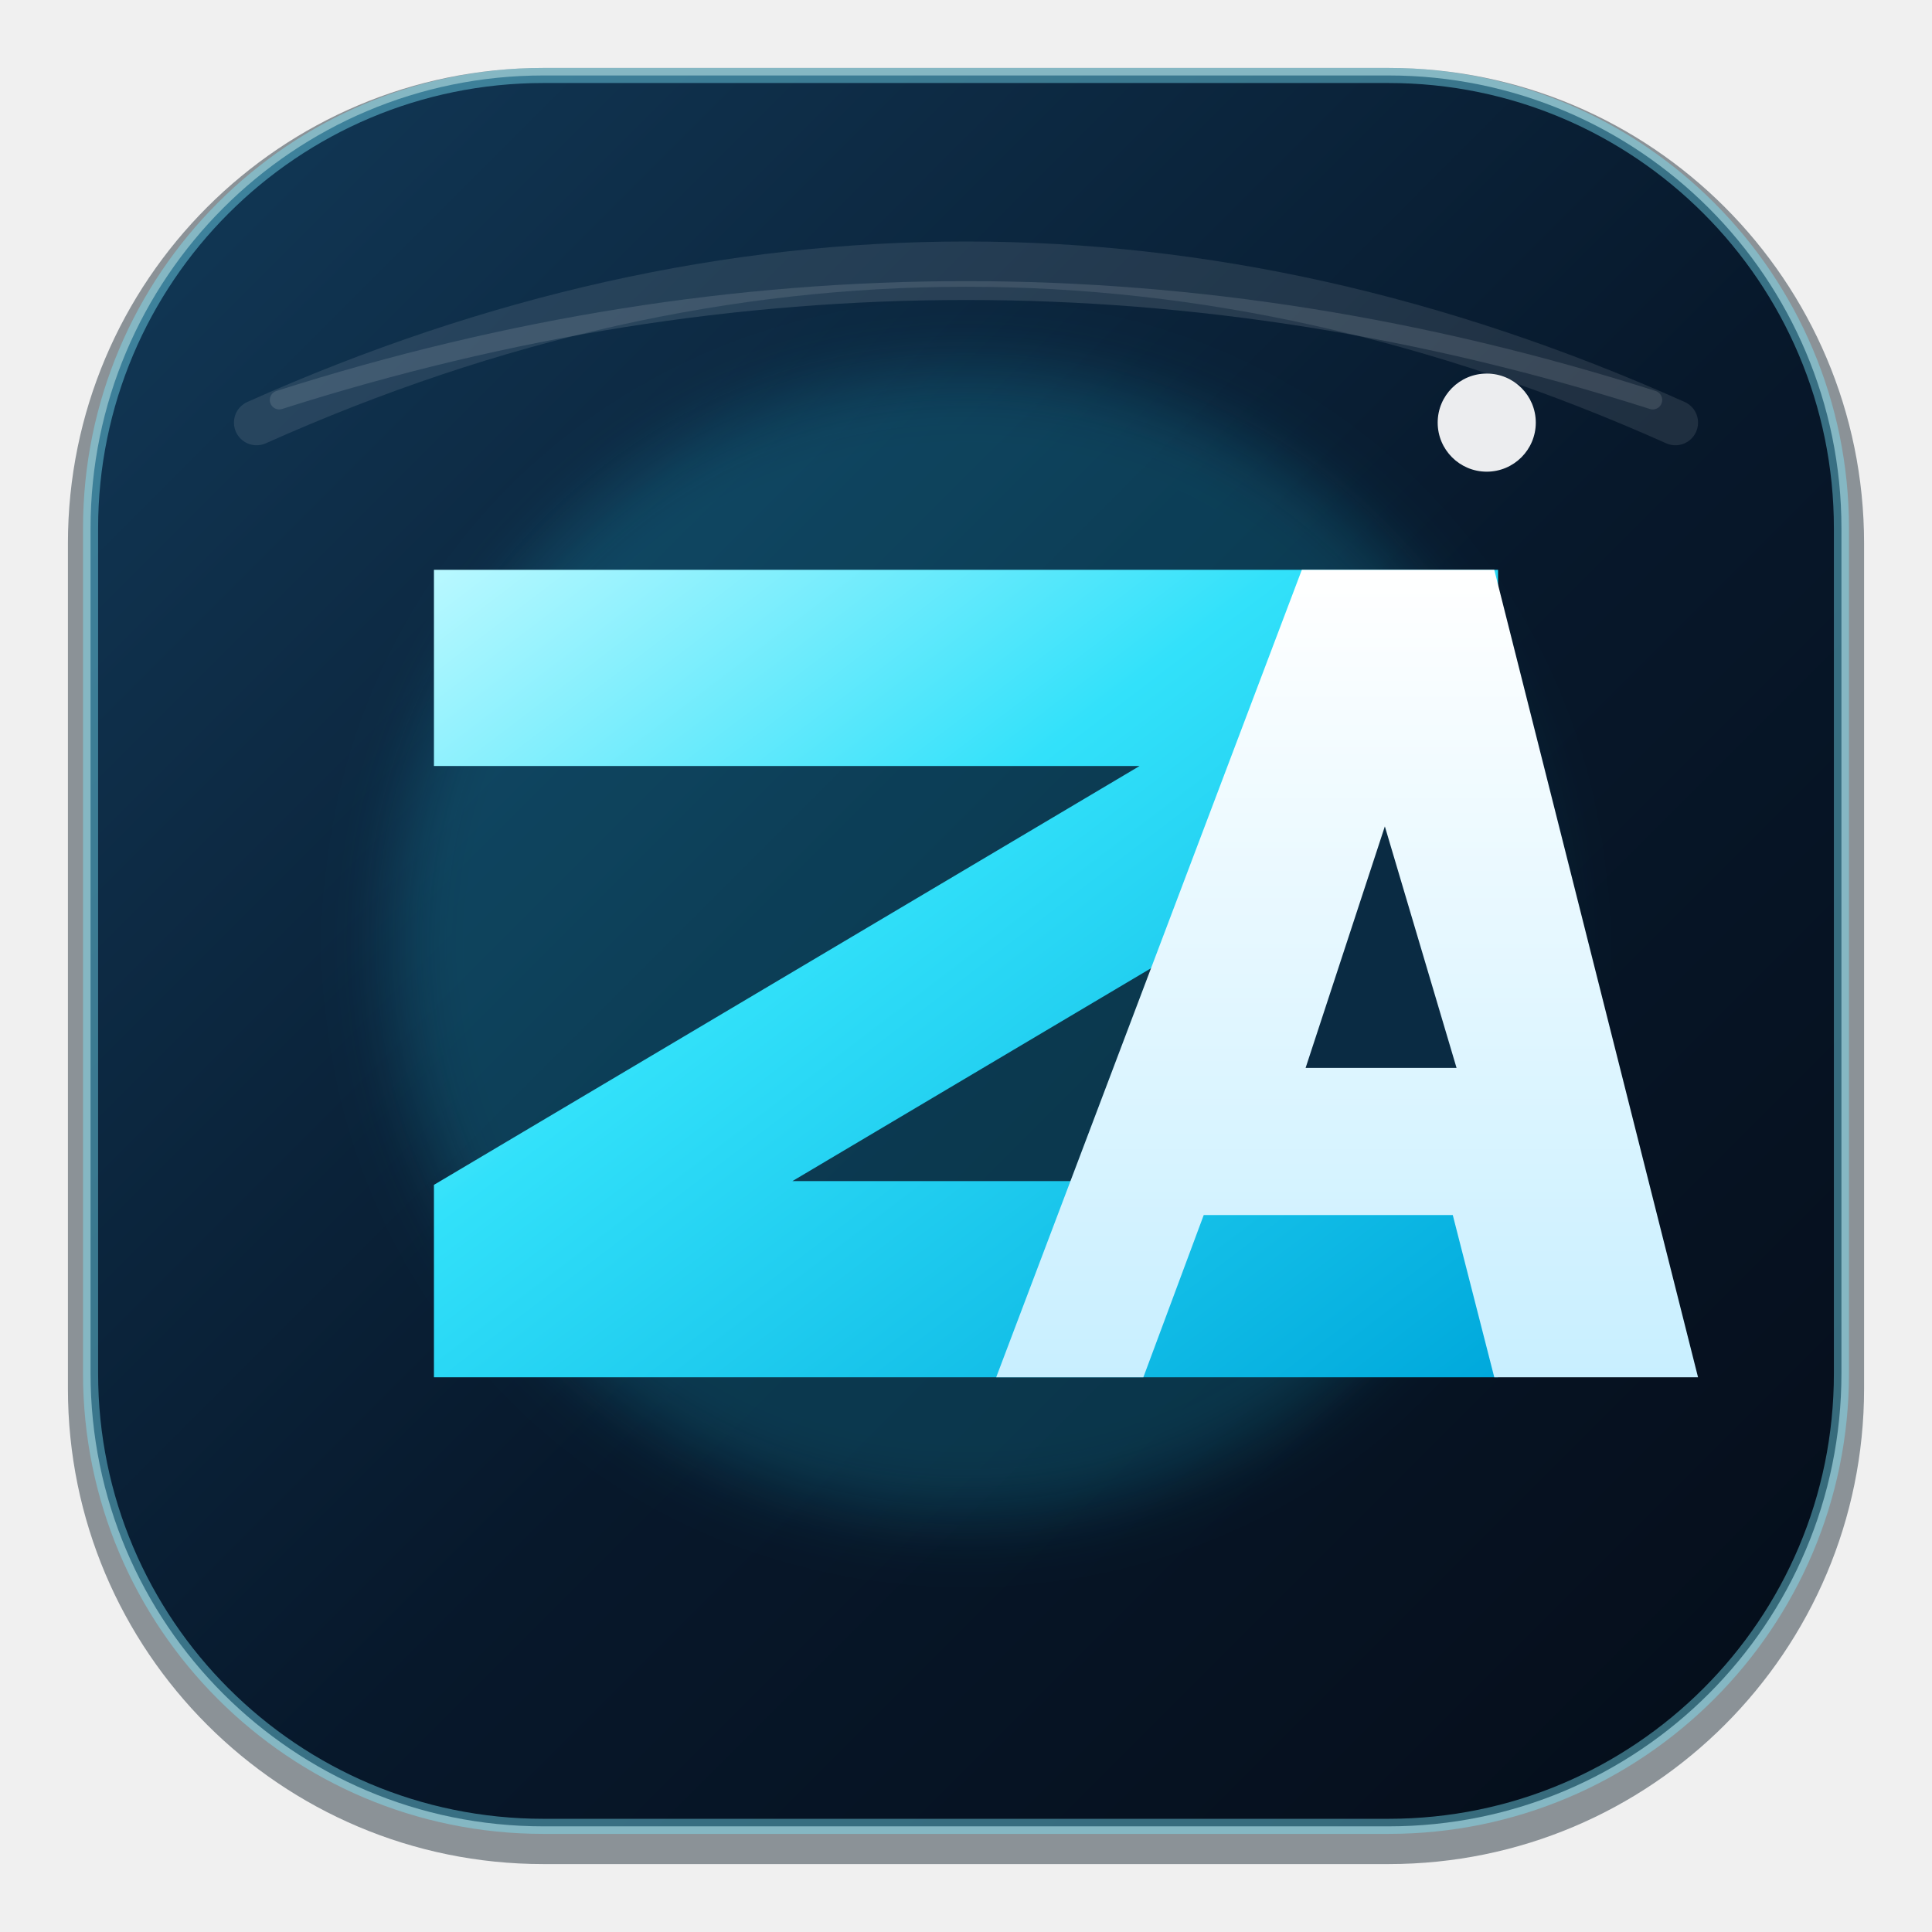
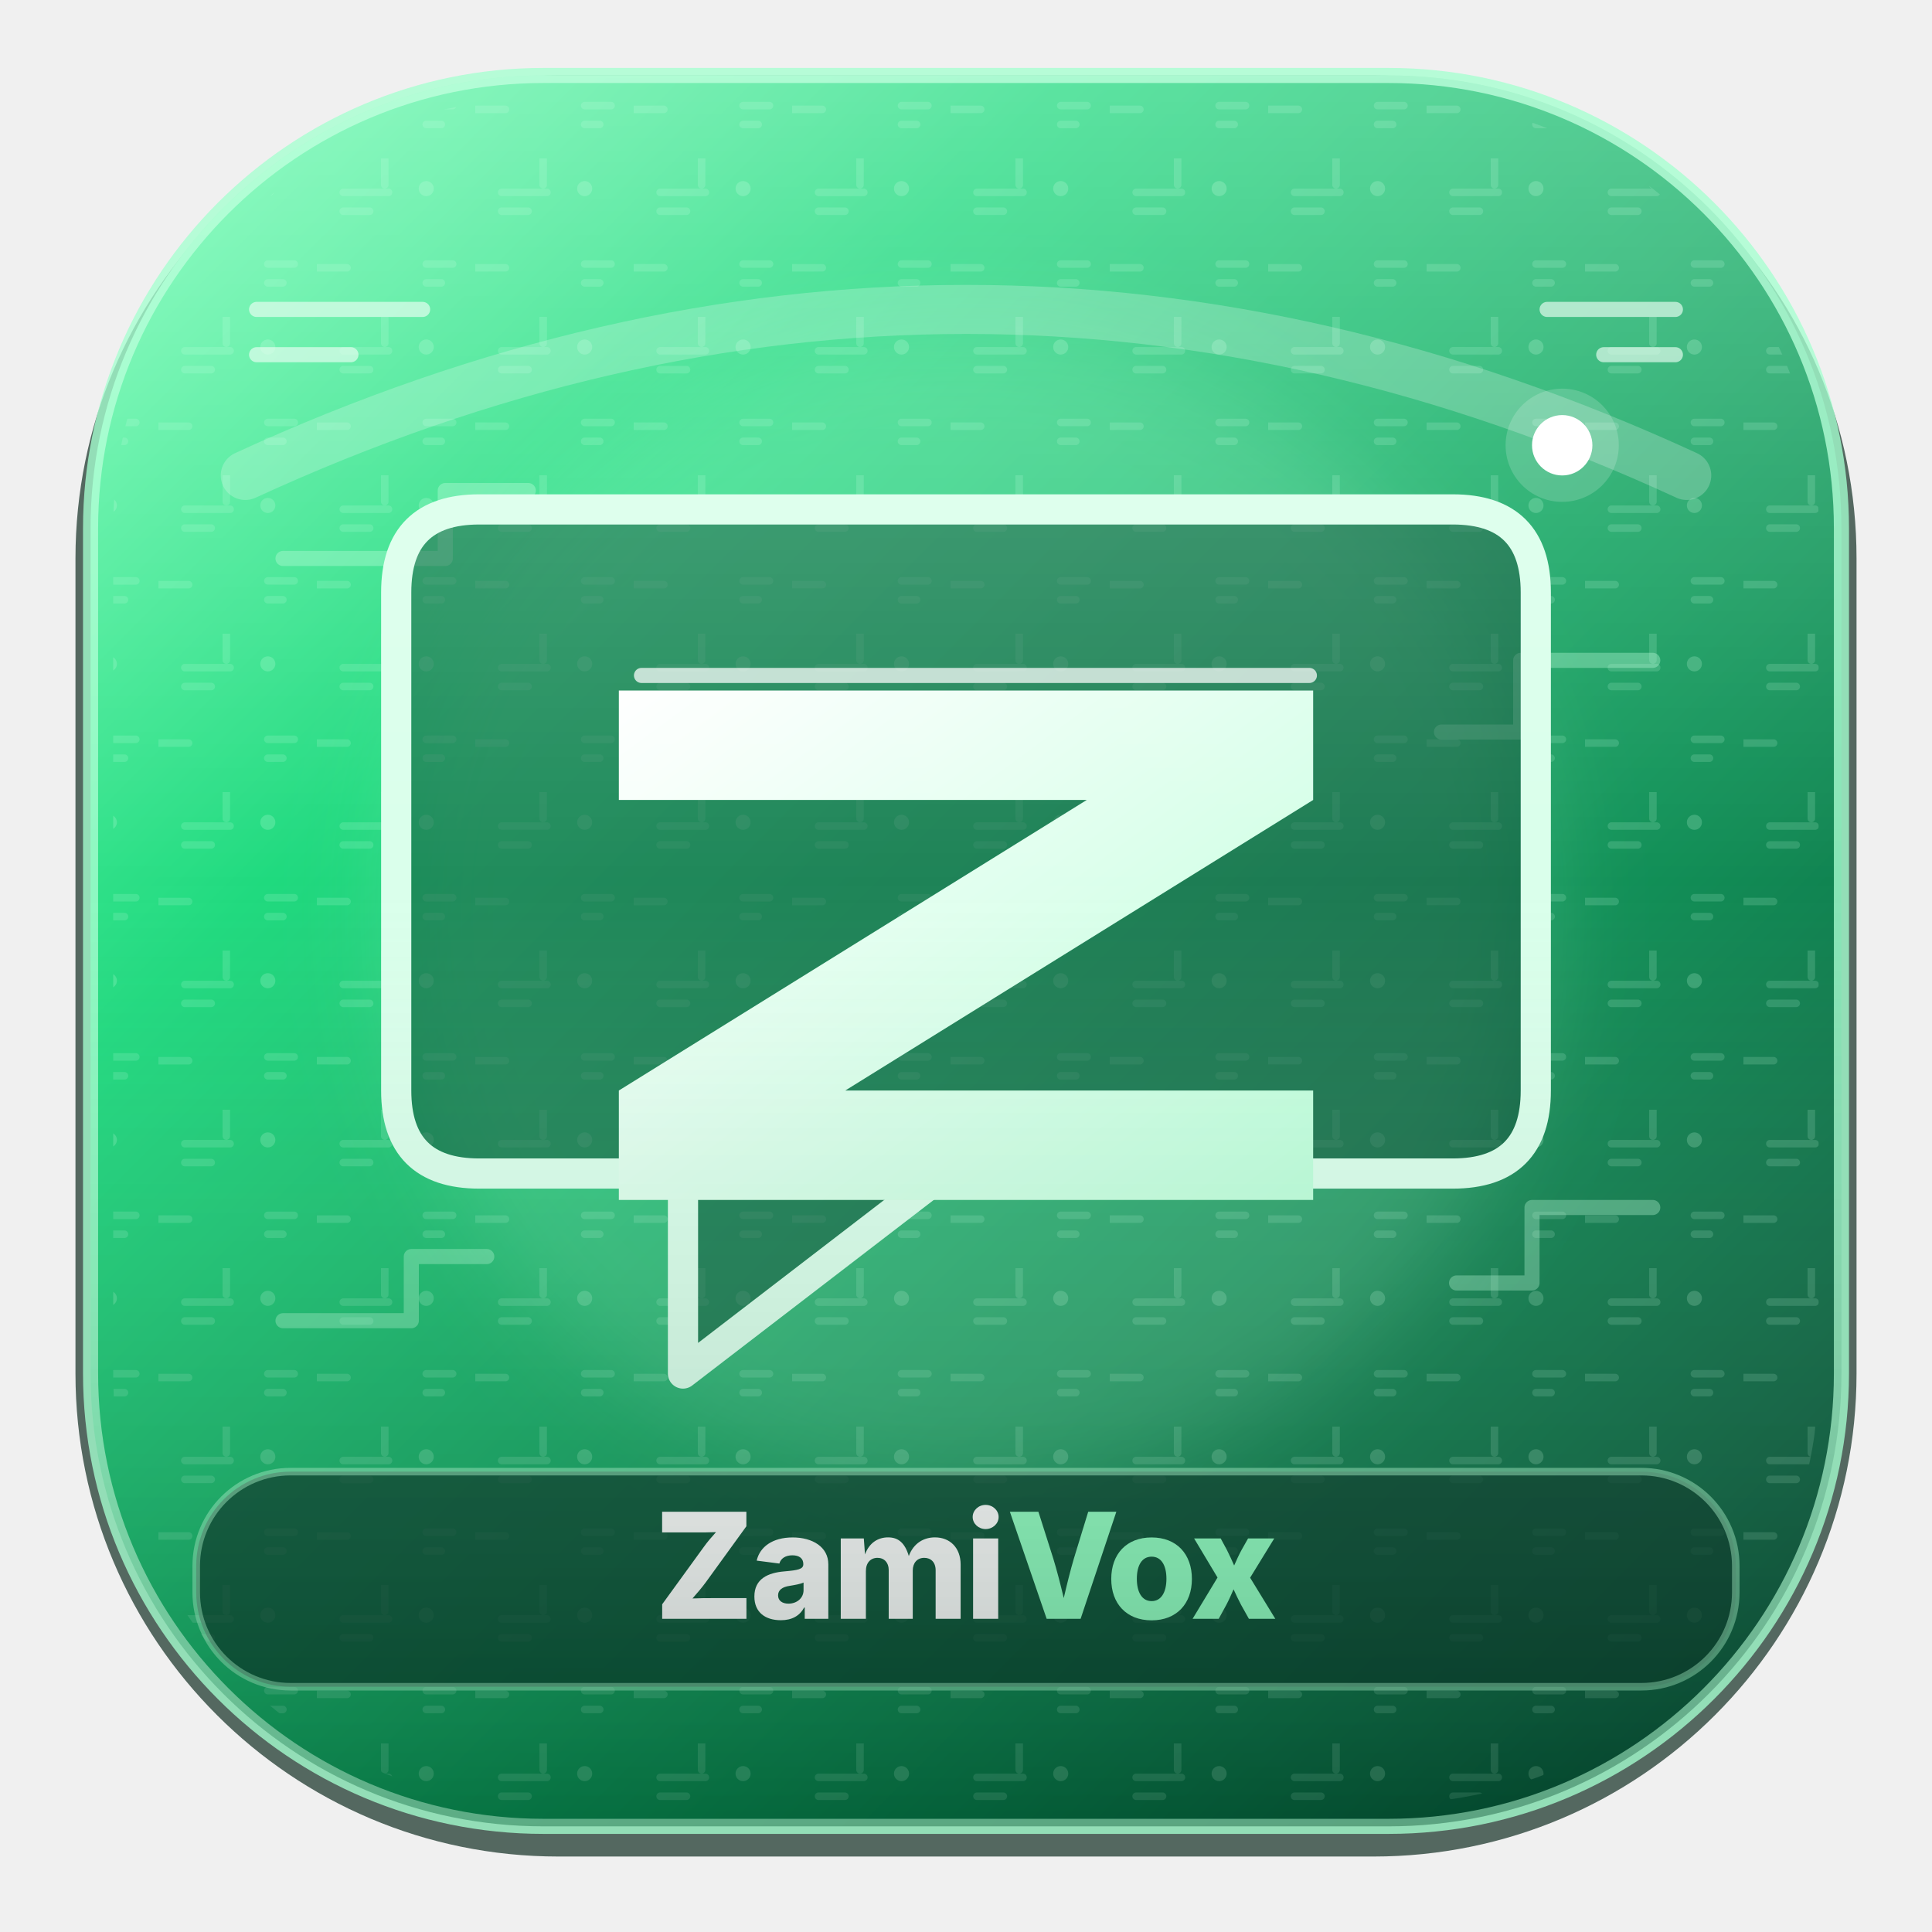
<svg xmlns="http://www.w3.org/2000/svg" viewBox="0 0 512 512" role="img" aria-labelledby="title">
  <defs>
-     <linearGradient id="bg" x1="0" y1="0" x2="1" y2="1">
-       <stop stop-color="#123a59" />
-       <stop offset=".55" stop-color="#07182b" />
-       <stop offset="1" stop-color="#050d19" />
+     <linearGradient id="emerald" x1="0" y1="0" x2="1" y2="1">
+       <stop stop-color="#72ffb4" />
+       <stop offset=".28" stop-color="#16d879" />
+       <stop offset=".68" stop-color="#07894f" />
+       <stop offset="1" stop-color="#03452f" />
    </linearGradient>
-     <linearGradient id="cyan" x1="0" y1="0" x2="1" y2="1">
-       <stop stop-color="#b8f8ff" />
-       <stop offset=".4" stop-color="#32e1fa" />
-       <stop offset="1" stop-color="#00a9dc" />
+     <linearGradient id="glass" x1="0" y1="0" x2="0" y2="1">
+       <stop stop-color="#ffffff" stop-opacity=".3" />
+       <stop offset=".46" stop-color="#ffffff" stop-opacity=".04" />
+       <stop offset="1" stop-color="#001d12" stop-opacity=".3" />
    </linearGradient>
-     <linearGradient id="white" x1="0" y1="0" x2="0" y2="1">
-       <stop stop-color="#fff" />
-       <stop offset="1" stop-color="#c8efff" />
+     <linearGradient id="mark" x1="0" y1="0" x2="1" y2="1">
+       <stop stop-color="#ffffff" />
+       <stop offset="1" stop-color="#baffd9" />
    </linearGradient>
-     <filter id="glow" x="-30%" y="-30%" width="160%" height="160%">
-       <feGaussianBlur stdDeviation="9" />
+     <pattern id="code" width="42" height="42" patternUnits="userSpaceOnUse">
+       <path d="M7 9h12M7 14h7M29 28h7M29 33h4M18 0v7M0 29h8" fill="none" stroke="#c5ffe0" stroke-opacity=".17" stroke-width="2" stroke-linecap="round" />
+       <circle cx="29" cy="8" r="2" fill="#c5ffe0" fill-opacity=".22" />
+     </pattern>
+     <filter id="shadow" x="-30%" y="-30%" width="160%" height="160%">
+       <feGaussianBlur stdDeviation="13" />
    </filter>
  </defs>
-   <rect x="18" y="18" width="476" height="476" rx="126" fill="#00101d" opacity=".42" />
-   <rect x="24" y="20" width="464" height="464" rx="120" fill="url(#bg)" stroke="#7deaff" stroke-opacity=".42" stroke-width="4" />
-   <path d="M68 112 Q256 28 444 112" fill="none" stroke="#fff" stroke-opacity=".1" stroke-width="12" stroke-linecap="round" />
-   <circle cx="256" cy="250" r="152" fill="#1acff4" opacity=".18" filter="url(#glow)" />
-   <path d="M115 151 H397 V202 L210 313 H397 V365 H115 V314 L302 203 H115 Z" fill="url(#cyan)" />
-   <path d="M278 365 L359 151 H410 L464 365 H410 L399 322 H333 L317 365 Z" fill="url(#white)" transform="translate(-14 0)" />
-   <path d="M346 283 H386 L367 219 Z" fill="#0a2b43" />
-   <path d="M74 106 Q256 48 438 106" fill="none" stroke="#fff" stroke-opacity=".12" stroke-width="5" stroke-linecap="round" />
-   <circle cx="394" cy="112" r="13" fill="#fff" opacity=".92" />
+   <rect x="20" y="20" width="472" height="472" rx="128" fill="#001e13" opacity=".65" />
+   <rect x="24" y="20" width="464" height="464" rx="120" fill="url(#emerald)" stroke="#a6ffd0" stroke-opacity=".78" stroke-width="4" />
+   <rect x="30" y="26" width="452" height="452" rx="114" fill="url(#code)" />
+   <path d="M65 126 Q256 38 447 126" fill="none" stroke="#fff" stroke-opacity=".22" stroke-width="13" stroke-linecap="round" />
+   <path d="M75 148h43v-18h22M438 175h-35v19h-21M75 350h34v-17h20M438 320h-32v20h-20" fill="none" stroke="#b8ffda" stroke-opacity=".36" stroke-width="4" stroke-linecap="round" stroke-linejoin="round" />
+   <circle cx="256" cy="242" r="154" fill="#b4ffd7" opacity=".18" filter="url(#shadow)" />
+   <path d="M127 135h258q22 0 22 22v132q0 22-22 22H250l-69 53v-53h-54q-22 0-22-22V157q0-22 22-22z" fill="#03482f" fill-opacity=".55" stroke="#d8ffea" stroke-width="8" stroke-linejoin="round" />
+   <path d="M164 183h184v29L224 289h124v29H164v-29l124-77H164z" fill="url(#mark)" />
+   <path d="M170 179h177" stroke="#ffffff" stroke-opacity=".72" stroke-width="4" stroke-linecap="round" />
+   <rect x="52" y="390" width="408" height="57" rx="25" fill="#003b27" fill-opacity=".78" stroke="#adffd0" stroke-opacity=".5" stroke-width="2" />
+   <text x="256" y="429" text-anchor="middle" font-family="Inter,Arial,sans-serif" font-size="39" font-weight="800" letter-spacing="-1.1" fill="#ffffff">Zami<tspan fill="#8dffc0">Vox</tspan>
+   </text>
+   <path d="M68 82h44M68 94h25M444 82h-34M444 94h-19" stroke="#e5fff0" stroke-opacity=".65" stroke-width="4" stroke-linecap="round" />
+   <circle cx="414" cy="118" r="8" fill="#ffffff" />
+   <circle cx="414" cy="118" r="15" fill="#ffffff" opacity=".17" />
+   <rect x="24" y="20" width="464" height="464" rx="120" fill="url(#glass)" />
</svg>
